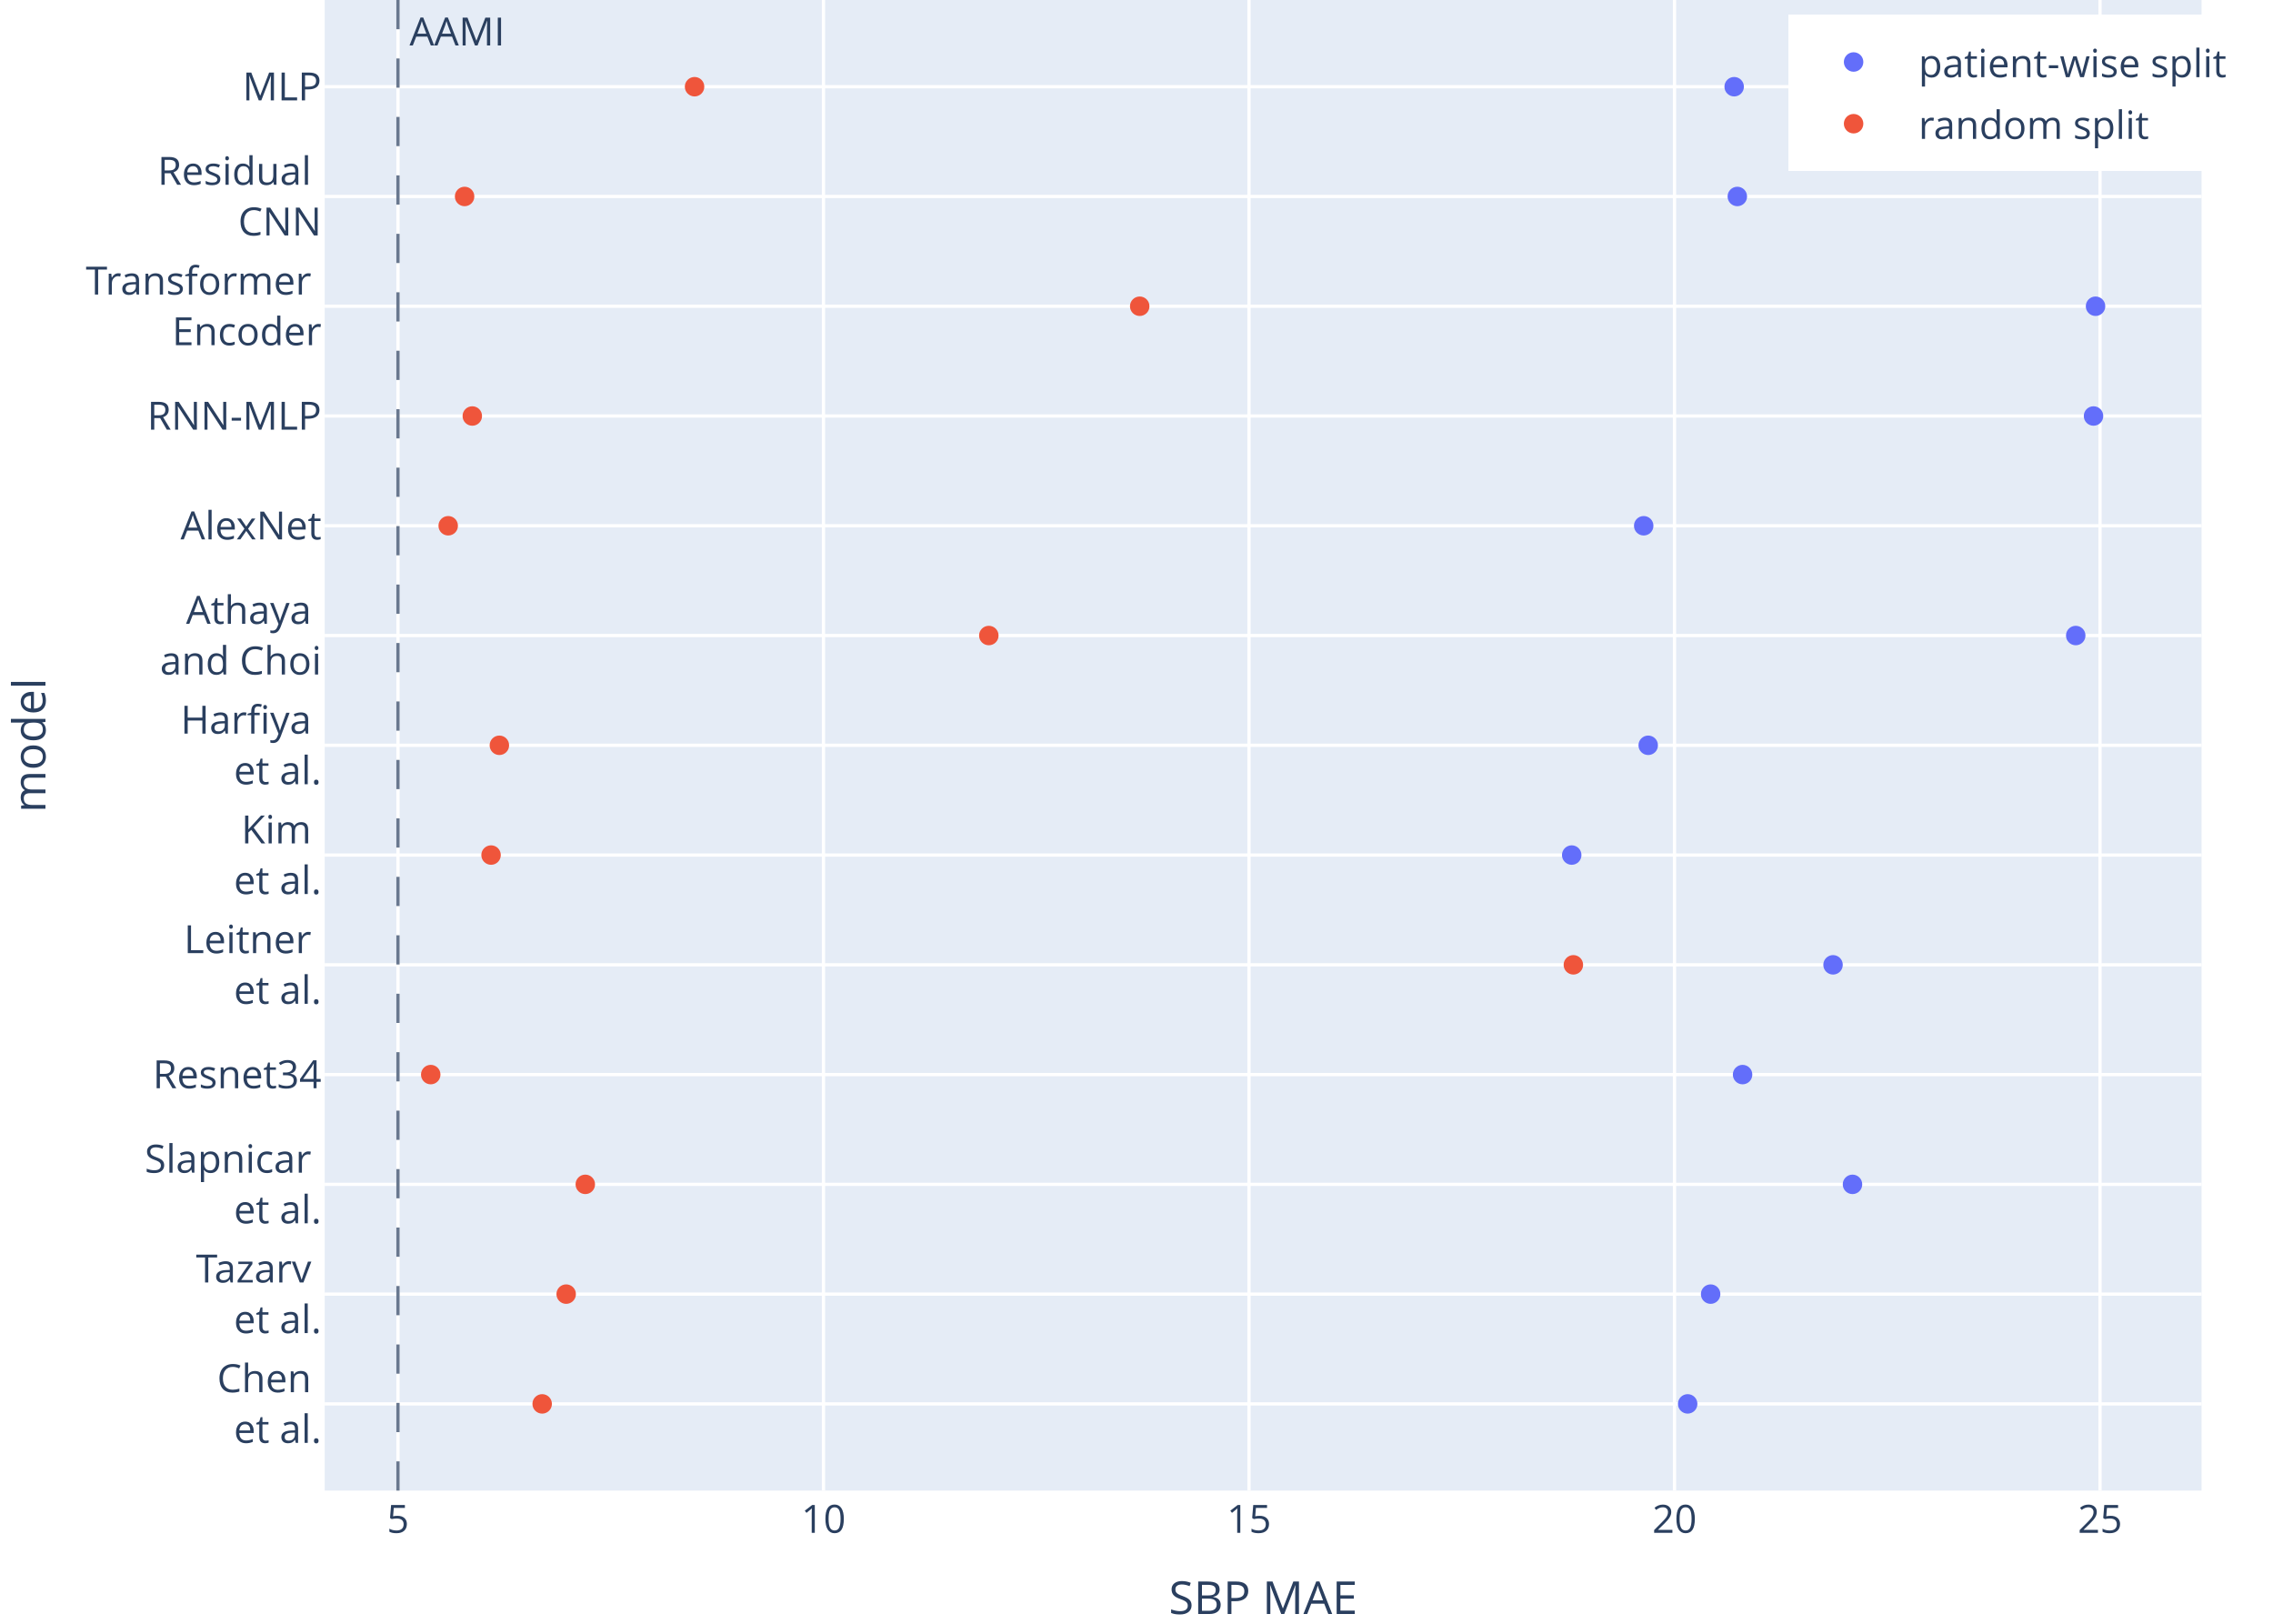
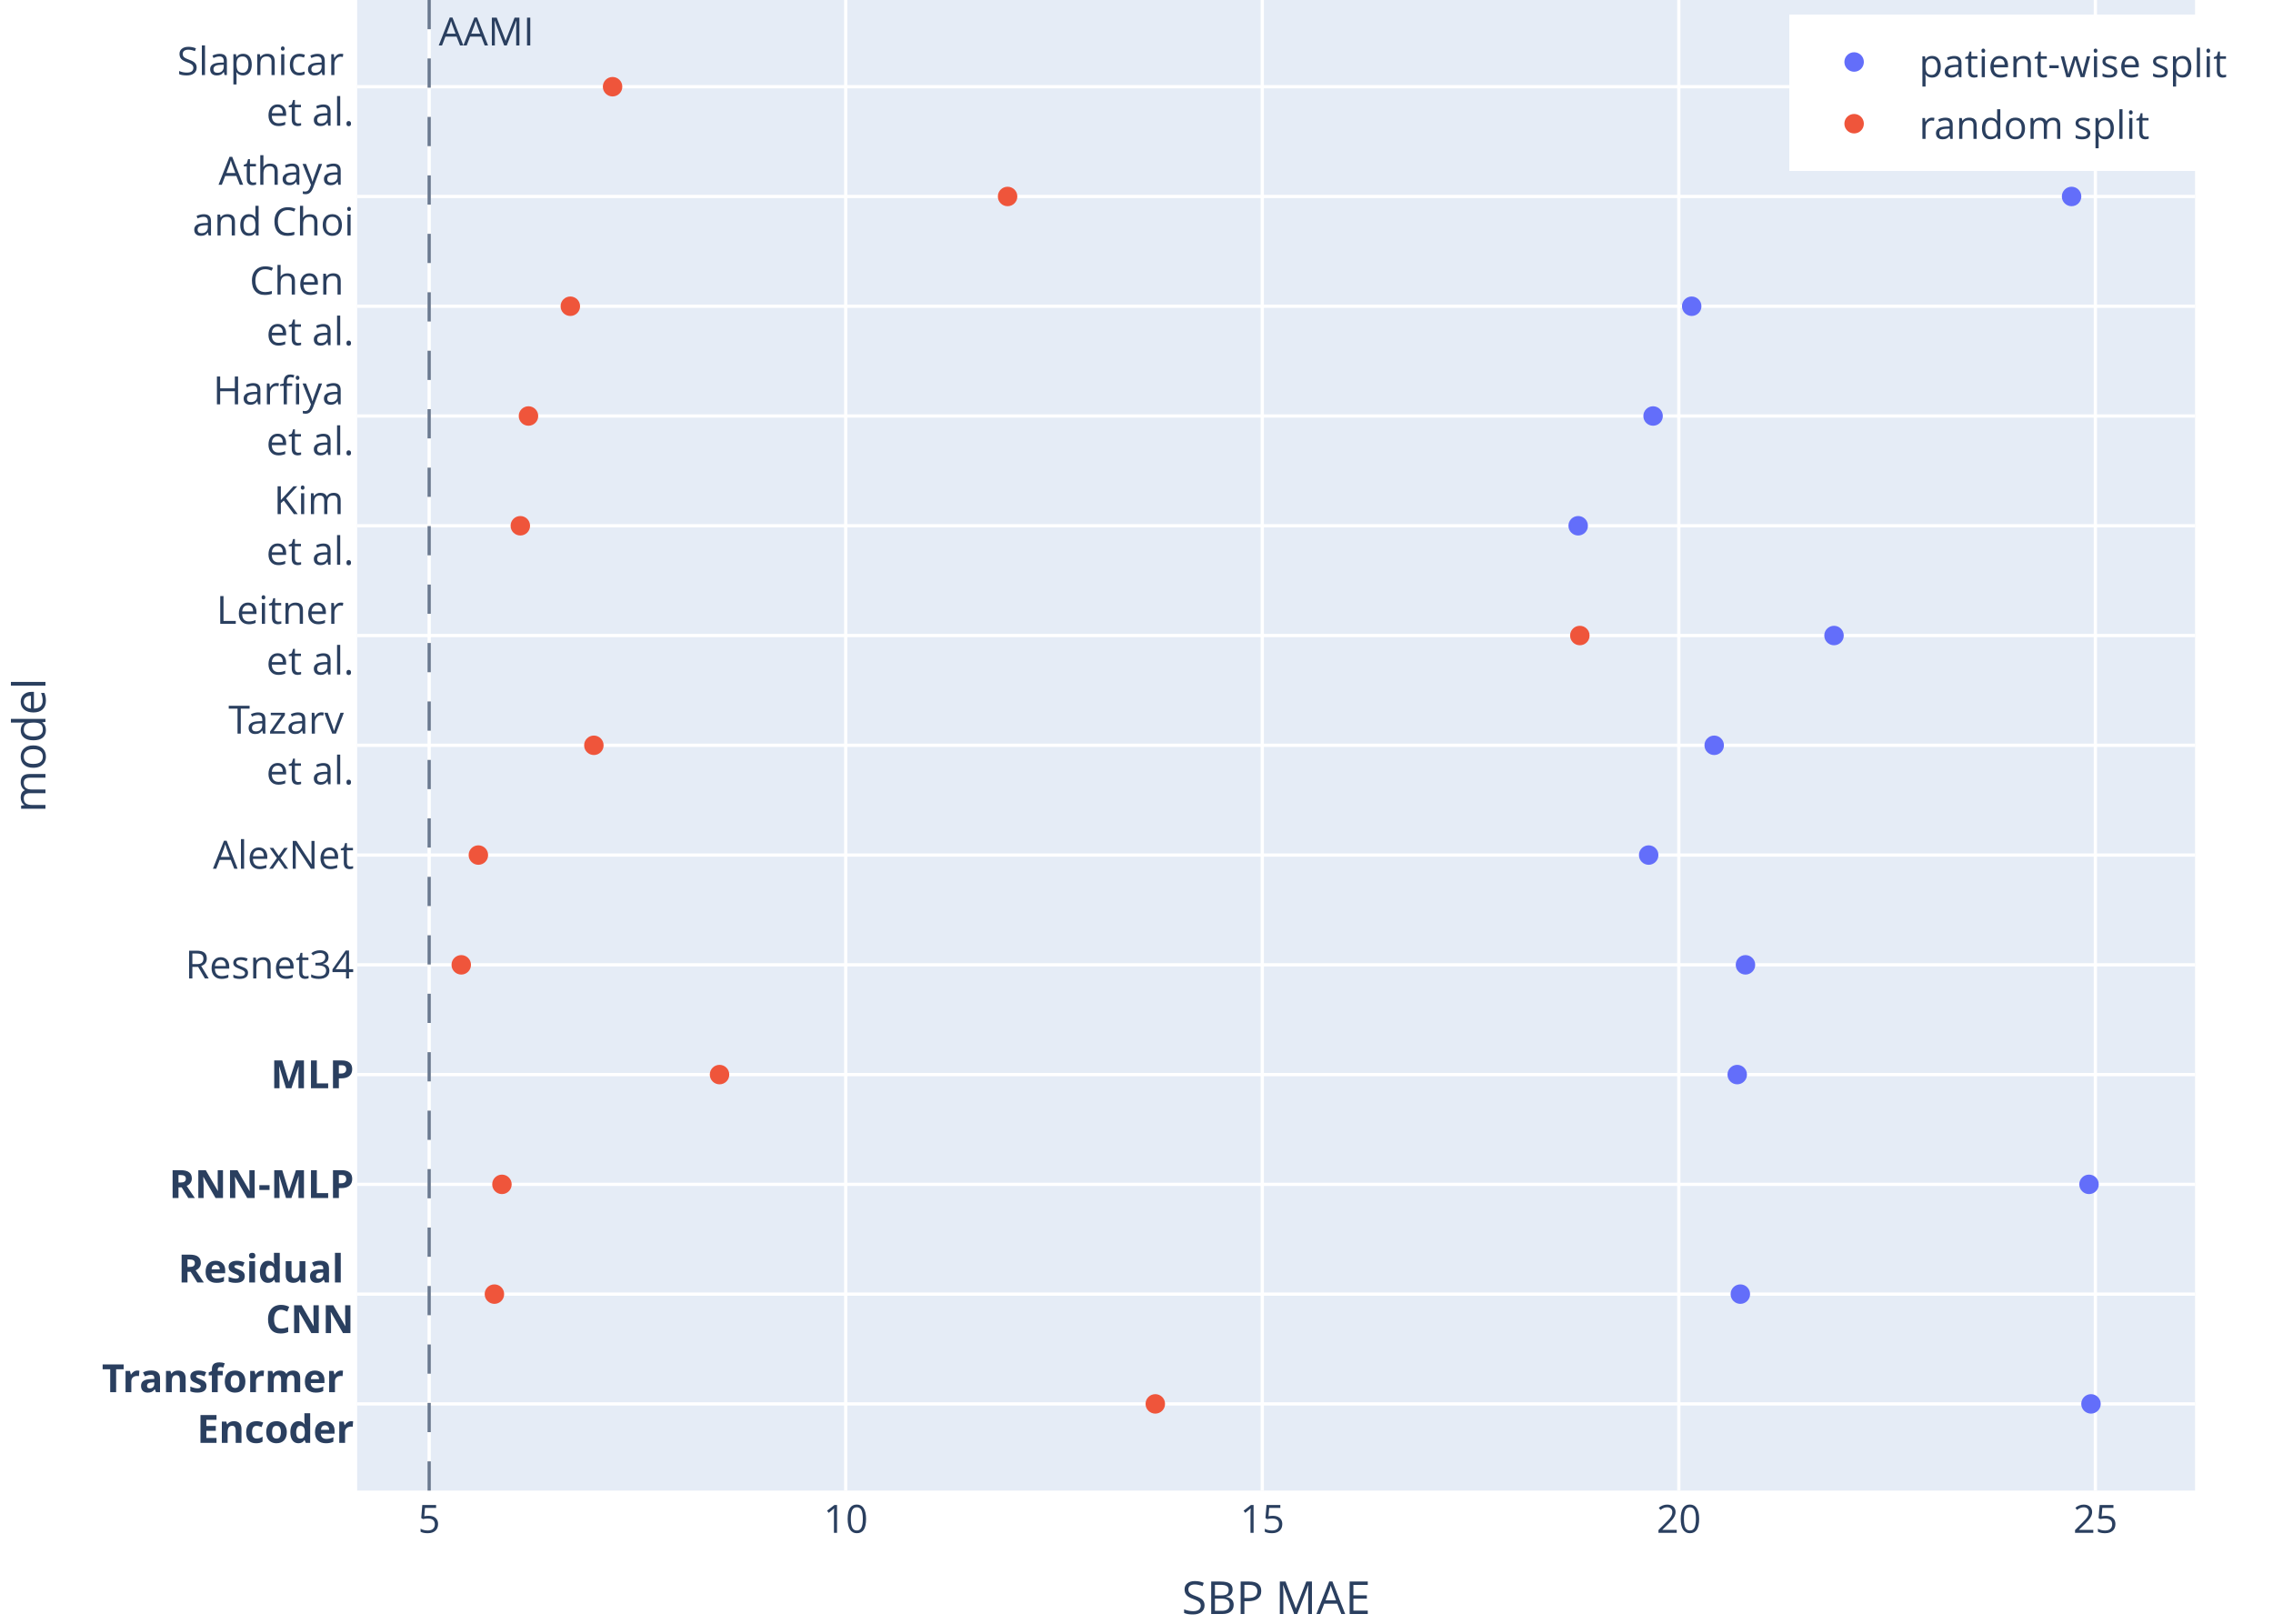
<svg xmlns="http://www.w3.org/2000/svg" class="main-svg" width="700" height="500" style="" viewBox="0 0 700 500">
  <rect x="0" y="0" width="700" height="500" style="fill: rgb(255, 255, 255); fill-opacity: 1;" />
-   <defs id="defs-f6ab8f">
+   <defs id="defs-e36218">
    <g class="clips">
-       <clipPath id="clipf6ab8fxyplot" class="plotclip">
-         <rect width="578" height="459" />
-       </clipPath>
-       <clipPath class="axesclip" id="clipf6ab8fx">
-         <rect x="100" y="0" width="578" height="500" />
-       </clipPath>
-       <clipPath class="axesclip" id="clipf6ab8fy">
+       <clipPath id="clipe36218xyplot" class="plotclip">
+         <rect width="566" height="459" />
+       </clipPath>
+       <clipPath class="axesclip" id="clipe36218x">
+         <rect x="110" y="0" width="566" height="500" />
+       </clipPath>
+       <clipPath class="axesclip" id="clipe36218y">
        <rect x="0" y="0" width="700" height="459" />
      </clipPath>
-       <clipPath class="axesclip" id="clipf6ab8fxy">
-         <rect x="100" y="0" width="578" height="459" />
+       <clipPath class="axesclip" id="clipe36218xy">
+         <rect x="110" y="0" width="566" height="459" />
      </clipPath>
    </g>
    <g class="gradients" />
    <g class="patterns" />
  </defs>
  <g class="bglayer">
-     <rect class="bg" x="100" y="0" width="578" height="459" style="fill: rgb(229, 236, 246); fill-opacity: 1; stroke-width: 0;" />
+     <rect class="bg" x="110" y="0" width="566" height="459" style="fill: rgb(229, 236, 246); fill-opacity: 1; stroke-width: 0;" />
  </g>
  <g class="layer-below">
    <g class="imagelayer" />
    <g class="shapelayer" />
  </g>
  <g class="cartesianlayer">
    <g class="subplot xy">
      <g class="layer-subplot">
        <g class="shapelayer" />
        <g class="imagelayer" />
      </g>
      <g class="minor-gridlayer">
        <g class="x" />
        <g class="y" />
      </g>
      <g class="gridlayer">
        <g class="x">
-           <path class="xgrid crisp" transform="translate(122.56,0)" d="M0,0v459" style="stroke: rgb(255, 255, 255); stroke-opacity: 1; stroke-width: 1px;" />
-           <path class="xgrid crisp" transform="translate(253.6,0)" d="M0,0v459" style="stroke: rgb(255, 255, 255); stroke-opacity: 1; stroke-width: 1px;" />
-           <path class="xgrid crisp" transform="translate(384.64,0)" d="M0,0v459" style="stroke: rgb(255, 255, 255); stroke-opacity: 1; stroke-width: 1px;" />
-           <path class="xgrid crisp" transform="translate(515.68,0)" d="M0,0v459" style="stroke: rgb(255, 255, 255); stroke-opacity: 1; stroke-width: 1px;" />
-           <path class="xgrid crisp" transform="translate(646.73,0)" d="M0,0v459" style="stroke: rgb(255, 255, 255); stroke-opacity: 1; stroke-width: 1px;" />
+           <path class="xgrid crisp" transform="translate(132.17,0)" d="M0,0v459" style="stroke: rgb(255, 255, 255); stroke-opacity: 1; stroke-width: 1px;" />
+           <path class="xgrid crisp" transform="translate(260.45,0)" d="M0,0v459" style="stroke: rgb(255, 255, 255); stroke-opacity: 1; stroke-width: 1px;" />
+           <path class="xgrid crisp" transform="translate(388.73,0)" d="M0,0v459" style="stroke: rgb(255, 255, 255); stroke-opacity: 1; stroke-width: 1px;" />
+           <path class="xgrid crisp" transform="translate(517.01,0)" d="M0,0v459" style="stroke: rgb(255, 255, 255); stroke-opacity: 1; stroke-width: 1px;" />
+           <path class="xgrid crisp" transform="translate(645.3,0)" d="M0,0v459" style="stroke: rgb(255, 255, 255); stroke-opacity: 1; stroke-width: 1px;" />
        </g>
        <g class="y">
-           <path class="ygrid crisp" transform="translate(0,432.3)" d="M100,0h578" style="stroke: rgb(255, 255, 255); stroke-opacity: 1; stroke-width: 1px;" />
-           <path class="ygrid crisp" transform="translate(0,398.5)" d="M100,0h578" style="stroke: rgb(255, 255, 255); stroke-opacity: 1; stroke-width: 1px;" />
-           <path class="ygrid crisp" transform="translate(0,364.7)" d="M100,0h578" style="stroke: rgb(255, 255, 255); stroke-opacity: 1; stroke-width: 1px;" />
-           <path class="ygrid crisp" transform="translate(0,330.9)" d="M100,0h578" style="stroke: rgb(255, 255, 255); stroke-opacity: 1; stroke-width: 1px;" />
-           <path class="ygrid crisp" transform="translate(0,297.1)" d="M100,0h578" style="stroke: rgb(255, 255, 255); stroke-opacity: 1; stroke-width: 1px;" />
-           <path class="ygrid crisp" transform="translate(0,263.3)" d="M100,0h578" style="stroke: rgb(255, 255, 255); stroke-opacity: 1; stroke-width: 1px;" />
-           <path class="ygrid crisp" transform="translate(0,229.5)" d="M100,0h578" style="stroke: rgb(255, 255, 255); stroke-opacity: 1; stroke-width: 1px;" />
-           <path class="ygrid crisp" transform="translate(0,195.7)" d="M100,0h578" style="stroke: rgb(255, 255, 255); stroke-opacity: 1; stroke-width: 1px;" />
-           <path class="ygrid crisp" transform="translate(0,161.9)" d="M100,0h578" style="stroke: rgb(255, 255, 255); stroke-opacity: 1; stroke-width: 1px;" />
-           <path class="ygrid crisp" transform="translate(0,128.1)" d="M100,0h578" style="stroke: rgb(255, 255, 255); stroke-opacity: 1; stroke-width: 1px;" />
-           <path class="ygrid crisp" transform="translate(0,94.3)" d="M100,0h578" style="stroke: rgb(255, 255, 255); stroke-opacity: 1; stroke-width: 1px;" />
-           <path class="ygrid crisp" transform="translate(0,60.5)" d="M100,0h578" style="stroke: rgb(255, 255, 255); stroke-opacity: 1; stroke-width: 1px;" />
-           <path class="ygrid crisp" transform="translate(0,26.7)" d="M100,0h578" style="stroke: rgb(255, 255, 255); stroke-opacity: 1; stroke-width: 1px;" />
+           <path class="ygrid crisp" transform="translate(0,432.3)" d="M110,0h566" style="stroke: rgb(255, 255, 255); stroke-opacity: 1; stroke-width: 1px;" />
+           <path class="ygrid crisp" transform="translate(0,398.5)" d="M110,0h566" style="stroke: rgb(255, 255, 255); stroke-opacity: 1; stroke-width: 1px;" />
+           <path class="ygrid crisp" transform="translate(0,364.7)" d="M110,0h566" style="stroke: rgb(255, 255, 255); stroke-opacity: 1; stroke-width: 1px;" />
+           <path class="ygrid crisp" transform="translate(0,330.9)" d="M110,0h566" style="stroke: rgb(255, 255, 255); stroke-opacity: 1; stroke-width: 1px;" />
+           <path class="ygrid crisp" transform="translate(0,297.1)" d="M110,0h566" style="stroke: rgb(255, 255, 255); stroke-opacity: 1; stroke-width: 1px;" />
+           <path class="ygrid crisp" transform="translate(0,263.3)" d="M110,0h566" style="stroke: rgb(255, 255, 255); stroke-opacity: 1; stroke-width: 1px;" />
+           <path class="ygrid crisp" transform="translate(0,229.5)" d="M110,0h566" style="stroke: rgb(255, 255, 255); stroke-opacity: 1; stroke-width: 1px;" />
+           <path class="ygrid crisp" transform="translate(0,195.7)" d="M110,0h566" style="stroke: rgb(255, 255, 255); stroke-opacity: 1; stroke-width: 1px;" />
+           <path class="ygrid crisp" transform="translate(0,161.9)" d="M110,0h566" style="stroke: rgb(255, 255, 255); stroke-opacity: 1; stroke-width: 1px;" />
+           <path class="ygrid crisp" transform="translate(0,128.1)" d="M110,0h566" style="stroke: rgb(255, 255, 255); stroke-opacity: 1; stroke-width: 1px;" />
+           <path class="ygrid crisp" transform="translate(0,94.3)" d="M110,0h566" style="stroke: rgb(255, 255, 255); stroke-opacity: 1; stroke-width: 1px;" />
+           <path class="ygrid crisp" transform="translate(0,60.5)" d="M110,0h566" style="stroke: rgb(255, 255, 255); stroke-opacity: 1; stroke-width: 1px;" />
+           <path class="ygrid crisp" transform="translate(0,26.7)" d="M110,0h566" style="stroke: rgb(255, 255, 255); stroke-opacity: 1; stroke-width: 1px;" />
        </g>
      </g>
      <g class="zerolinelayer" />
      <path class="xlines-below" />
      <path class="ylines-below" />
      <g class="overlines-below" />
      <g class="xaxislayer-below" />
      <g class="yaxislayer-below" />
      <g class="overaxes-below" />
-       <g class="plot" transform="translate(100,0)" clip-path="url(#clipf6ab8fxyplot)">
+       <g class="plot" transform="translate(110,0)" clip-path="url(#clipe36218xyplot)">
        <g class="scatterlayer mlayer">
-           <g class="trace scatter tracef6b61d" style="stroke-miterlimit: 2; opacity: 1;">
+           <g class="trace scatter trace18ffc8" style="stroke-miterlimit: 2; opacity: 1;">
            <g class="fills" />
            <g class="errorbars" />
            <g class="lines" />
            <g class="points">
-               <path class="point" transform="translate(419.74,432.3)" d="M3,0A3,3 0 1,1 0,-3A3,3 0 0,1 3,0Z" style="opacity: 1; stroke-width: 0px; fill: rgb(99, 110, 250); fill-opacity: 1;" />
-               <path class="point" transform="translate(426.81,398.5)" d="M3,0A3,3 0 1,1 0,-3A3,3 0 0,1 3,0Z" style="opacity: 1; stroke-width: 0px; fill: rgb(99, 110, 250); fill-opacity: 1;" />
-               <path class="point" transform="translate(470.5,364.7)" d="M3,0A3,3 0 1,1 0,-3A3,3 0 0,1 3,0Z" style="opacity: 1; stroke-width: 0px; fill: rgb(99, 110, 250); fill-opacity: 1;" />
-               <path class="point" transform="translate(436.65,330.9)" d="M3,0A3,3 0 1,1 0,-3A3,3 0 0,1 3,0Z" style="opacity: 1; stroke-width: 0px; fill: rgb(99, 110, 250); fill-opacity: 1;" />
-               <path class="point" transform="translate(464.51,297.1)" d="M3,0A3,3 0 1,1 0,-3A3,3 0 0,1 3,0Z" style="opacity: 1; stroke-width: 0px; fill: rgb(99, 110, 250); fill-opacity: 1;" />
-               <path class="point" transform="translate(384.03,263.3)" d="M3,0A3,3 0 1,1 0,-3A3,3 0 0,1 3,0Z" style="opacity: 1; stroke-width: 0px; fill: rgb(99, 110, 250); fill-opacity: 1;" />
-               <path class="point" transform="translate(407.59,229.5)" d="M3,0A3,3 0 1,1 0,-3A3,3 0 0,1 3,0Z" style="opacity: 1; stroke-width: 0px; fill: rgb(99, 110, 250); fill-opacity: 1;" />
-               <path class="point" transform="translate(539.25,195.7)" d="M3,0A3,3 0 1,1 0,-3A3,3 0 0,1 3,0Z" style="opacity: 1; stroke-width: 0px; fill: rgb(99, 110, 250); fill-opacity: 1;" />
-               <path class="point" transform="translate(406.2,161.9)" d="M3,0A3,3 0 1,1 0,-3A3,3 0 0,1 3,0Z" style="opacity: 1; stroke-width: 0px; fill: rgb(99, 110, 250); fill-opacity: 1;" />
-               <path class="point" transform="translate(544.73,128.1)" d="M3,0A3,3 0 1,1 0,-3A3,3 0 0,1 3,0Z" style="opacity: 1; stroke-width: 0px; fill: rgb(99, 110, 250); fill-opacity: 1;" />
-               <path class="point" transform="translate(545.35,94.3)" d="M3,0A3,3 0 1,1 0,-3A3,3 0 0,1 3,0Z" style="opacity: 1; stroke-width: 0px; fill: rgb(99, 110, 250); fill-opacity: 1;" />
-               <path class="point" transform="translate(435.03,60.5)" d="M3,0A3,3 0 1,1 0,-3A3,3 0 0,1 3,0Z" style="opacity: 1; stroke-width: 0px; fill: rgb(99, 110, 250); fill-opacity: 1;" />
-               <path class="point" transform="translate(434.06,26.7)" d="M3,0A3,3 0 1,1 0,-3A3,3 0 0,1 3,0Z" style="opacity: 1; stroke-width: 0px; fill: rgb(99, 110, 250); fill-opacity: 1;" />
+               <path class="point" transform="translate(410.98,94.3)" d="M3,0A3,3 0 1,1 0,-3A3,3 0 0,1 3,0Z" style="opacity: 1; stroke-width: 0px; fill: rgb(99, 110, 250); fill-opacity: 1;" />
+               <path class="point" transform="translate(417.91,229.5)" d="M3,0A3,3 0 1,1 0,-3A3,3 0 0,1 3,0Z" style="opacity: 1; stroke-width: 0px; fill: rgb(99, 110, 250); fill-opacity: 1;" />
+               <path class="point" transform="translate(460.68,26.7)" d="M3,0A3,3 0 1,1 0,-3A3,3 0 0,1 3,0Z" style="opacity: 1; stroke-width: 0px; fill: rgb(99, 110, 250); fill-opacity: 1;" />
+               <path class="point" transform="translate(427.54,297.1)" d="M3,0A3,3 0 1,1 0,-3A3,3 0 0,1 3,0Z" style="opacity: 1; stroke-width: 0px; fill: rgb(99, 110, 250); fill-opacity: 1;" />
+               <path class="point" transform="translate(454.81,195.7)" d="M3,0A3,3 0 1,1 0,-3A3,3 0 0,1 3,0Z" style="opacity: 1; stroke-width: 0px; fill: rgb(99, 110, 250); fill-opacity: 1;" />
+               <path class="point" transform="translate(376.02,161.9)" d="M3,0A3,3 0 1,1 0,-3A3,3 0 0,1 3,0Z" style="opacity: 1; stroke-width: 0px; fill: rgb(99, 110, 250); fill-opacity: 1;" />
+               <path class="point" transform="translate(399.09,128.1)" d="M3,0A3,3 0 1,1 0,-3A3,3 0 0,1 3,0Z" style="opacity: 1; stroke-width: 0px; fill: rgb(99, 110, 250); fill-opacity: 1;" />
+               <path class="point" transform="translate(527.97,60.5)" d="M3,0A3,3 0 1,1 0,-3A3,3 0 0,1 3,0Z" style="opacity: 1; stroke-width: 0px; fill: rgb(99, 110, 250); fill-opacity: 1;" />
+               <path class="point" transform="translate(397.73,263.3)" d="M3,0A3,3 0 1,1 0,-3A3,3 0 0,1 3,0Z" style="opacity: 1; stroke-width: 0px; fill: rgb(99, 110, 250); fill-opacity: 1;" />
+               <path class="point" transform="translate(533.34,364.7)" d="M3,0A3,3 0 1,1 0,-3A3,3 0 0,1 3,0Z" style="opacity: 1; stroke-width: 0px; fill: rgb(99, 110, 250); fill-opacity: 1;" />
+               <path class="point" transform="translate(533.95,432.3)" d="M3,0A3,3 0 1,1 0,-3A3,3 0 0,1 3,0Z" style="opacity: 1; stroke-width: 0px; fill: rgb(99, 110, 250); fill-opacity: 1;" />
+               <path class="point" transform="translate(425.96,398.5)" d="M3,0A3,3 0 1,1 0,-3A3,3 0 0,1 3,0Z" style="opacity: 1; stroke-width: 0px; fill: rgb(99, 110, 250); fill-opacity: 1;" />
+               <path class="point" transform="translate(425,330.9)" d="M3,0A3,3 0 1,1 0,-3A3,3 0 0,1 3,0Z" style="opacity: 1; stroke-width: 0px; fill: rgb(99, 110, 250); fill-opacity: 1;" />
            </g>
            <g class="text" />
          </g>
-           <g class="trace scatter trace5a458f" style="stroke-miterlimit: 2; opacity: 1;">
+           <g class="trace scatter trace96cb2d" style="stroke-miterlimit: 2; opacity: 1;">
            <g class="fills" />
            <g class="errorbars" />
            <g class="lines" />
            <g class="points">
-               <path class="point" transform="translate(66.97,432.3)" d="M3,0A3,3 0 1,1 0,-3A3,3 0 0,1 3,0Z" style="opacity: 1; stroke-width: 0px; fill: rgb(239, 85, 59); fill-opacity: 1;" />
-               <path class="point" transform="translate(51.23,263.3)" d="M3,0A3,3 0 1,1 0,-3A3,3 0 0,1 3,0Z" style="opacity: 1; stroke-width: 0px; fill: rgb(239, 85, 59); fill-opacity: 1;" />
-               <path class="point" transform="translate(74.36,398.5)" d="M3,0A3,3 0 1,1 0,-3A3,3 0 0,1 3,0Z" style="opacity: 1; stroke-width: 0px; fill: rgb(239, 85, 59); fill-opacity: 1;" />
-               <path class="point" transform="translate(80.25,364.7)" d="M3,0A3,3 0 1,1 0,-3A3,3 0 0,1 3,0Z" style="opacity: 1; stroke-width: 0px; fill: rgb(239, 85, 59); fill-opacity: 1;" />
-               <path class="point" transform="translate(32.65,330.9)" d="M3,0A3,3 0 1,1 0,-3A3,3 0 0,1 3,0Z" style="opacity: 1; stroke-width: 0px; fill: rgb(239, 85, 59); fill-opacity: 1;" />
-               <path class="point" transform="translate(384.54,297.1)" d="M3,0A3,3 0 1,1 0,-3A3,3 0 0,1 3,0Z" style="opacity: 1; stroke-width: 0px; fill: rgb(239, 85, 59); fill-opacity: 1;" />
-               <path class="point" transform="translate(53.79,229.5)" d="M3,0A3,3 0 1,1 0,-3A3,3 0 0,1 3,0Z" style="opacity: 1; stroke-width: 0px; fill: rgb(239, 85, 59); fill-opacity: 1;" />
-               <path class="point" transform="translate(204.52,195.7)" d="M3,0A3,3 0 1,1 0,-3A3,3 0 0,1 3,0Z" style="opacity: 1; stroke-width: 0px; fill: rgb(239, 85, 59); fill-opacity: 1;" />
-               <path class="point" transform="translate(38.03,161.9)" d="M3,0A3,3 0 1,1 0,-3A3,3 0 0,1 3,0Z" style="opacity: 1; stroke-width: 0px; fill: rgb(239, 85, 59); fill-opacity: 1;" />
-               <path class="point" transform="translate(45.45,128.1)" d="M3,0A3,3 0 1,1 0,-3A3,3 0 0,1 3,0Z" style="opacity: 1; stroke-width: 0px; fill: rgb(239, 85, 59); fill-opacity: 1;" />
-               <path class="point" transform="translate(250.99,94.3)" d="M3,0A3,3 0 1,1 0,-3A3,3 0 0,1 3,0Z" style="opacity: 1; stroke-width: 0px; fill: rgb(239, 85, 59); fill-opacity: 1;" />
-               <path class="point" transform="translate(43.08,60.5)" d="M3,0A3,3 0 1,1 0,-3A3,3 0 0,1 3,0Z" style="opacity: 1; stroke-width: 0px; fill: rgb(239, 85, 59); fill-opacity: 1;" />
-               <path class="point" transform="translate(113.9,26.7)" d="M3,0A3,3 0 1,1 0,-3A3,3 0 0,1 3,0Z" style="opacity: 1; stroke-width: 0px; fill: rgb(239, 85, 59); fill-opacity: 1;" />
+               <path class="point" transform="translate(65.64,94.3)" d="M3,0A3,3 0 1,1 0,-3A3,3 0 0,1 3,0Z" style="opacity: 1; stroke-width: 0px; fill: rgb(239, 85, 59); fill-opacity: 1;" />
+               <path class="point" transform="translate(50.24,161.9)" d="M3,0A3,3 0 1,1 0,-3A3,3 0 0,1 3,0Z" style="opacity: 1; stroke-width: 0px; fill: rgb(239, 85, 59); fill-opacity: 1;" />
+               <path class="point" transform="translate(72.89,229.5)" d="M3,0A3,3 0 1,1 0,-3A3,3 0 0,1 3,0Z" style="opacity: 1; stroke-width: 0px; fill: rgb(239, 85, 59); fill-opacity: 1;" />
+               <path class="point" transform="translate(78.65,26.7)" d="M3,0A3,3 0 1,1 0,-3A3,3 0 0,1 3,0Z" style="opacity: 1; stroke-width: 0px; fill: rgb(239, 85, 59); fill-opacity: 1;" />
+               <path class="point" transform="translate(32.05,297.1)" d="M3,0A3,3 0 1,1 0,-3A3,3 0 0,1 3,0Z" style="opacity: 1; stroke-width: 0px; fill: rgb(239, 85, 59); fill-opacity: 1;" />
+               <path class="point" transform="translate(376.53,195.7)" d="M3,0A3,3 0 1,1 0,-3A3,3 0 0,1 3,0Z" style="opacity: 1; stroke-width: 0px; fill: rgb(239, 85, 59); fill-opacity: 1;" />
+               <path class="point" transform="translate(52.75,128.1)" d="M3,0A3,3 0 1,1 0,-3A3,3 0 0,1 3,0Z" style="opacity: 1; stroke-width: 0px; fill: rgb(239, 85, 59); fill-opacity: 1;" />
+               <path class="point" transform="translate(200.3,60.5)" d="M3,0A3,3 0 1,1 0,-3A3,3 0 0,1 3,0Z" style="opacity: 1; stroke-width: 0px; fill: rgb(239, 85, 59); fill-opacity: 1;" />
+               <path class="point" transform="translate(37.32,263.3)" d="M3,0A3,3 0 1,1 0,-3A3,3 0 0,1 3,0Z" style="opacity: 1; stroke-width: 0px; fill: rgb(239, 85, 59); fill-opacity: 1;" />
+               <path class="point" transform="translate(44.58,364.7)" d="M3,0A3,3 0 1,1 0,-3A3,3 0 0,1 3,0Z" style="opacity: 1; stroke-width: 0px; fill: rgb(239, 85, 59); fill-opacity: 1;" />
+               <path class="point" transform="translate(245.79,432.3)" d="M3,0A3,3 0 1,1 0,-3A3,3 0 0,1 3,0Z" style="opacity: 1; stroke-width: 0px; fill: rgb(239, 85, 59); fill-opacity: 1;" />
+               <path class="point" transform="translate(42.26,398.5)" d="M3,0A3,3 0 1,1 0,-3A3,3 0 0,1 3,0Z" style="opacity: 1; stroke-width: 0px; fill: rgb(239, 85, 59); fill-opacity: 1;" />
+               <path class="point" transform="translate(111.59,330.9)" d="M3,0A3,3 0 1,1 0,-3A3,3 0 0,1 3,0Z" style="opacity: 1; stroke-width: 0px; fill: rgb(239, 85, 59); fill-opacity: 1;" />
            </g>
            <g class="text" />
          </g>
        </g>
      </g>
      <g class="overplot" />
      <path class="xlines-above crisp" d="M0,0" style="fill: none;" />
      <path class="ylines-above crisp" d="M0,0" style="fill: none;" />
      <g class="overlines-above" />
      <g class="xaxislayer-above">
        <g class="xtick">
-           <text text-anchor="middle" x="0" y="472" transform="translate(122.56,0)" style="font-family: 'Open Sans', verdana, arial, sans-serif; font-size: 12px; fill: rgb(42, 63, 95); fill-opacity: 1; white-space: pre; opacity: 1;">5</text>
-         </g>
-         <g class="xtick">
-           <text text-anchor="middle" x="0" y="472" style="font-family: 'Open Sans', verdana, arial, sans-serif; font-size: 12px; fill: rgb(42, 63, 95); fill-opacity: 1; white-space: pre; opacity: 1;" transform="translate(253.6,0)">10</text>
-         </g>
-         <g class="xtick">
-           <text text-anchor="middle" x="0" y="472" style="font-family: 'Open Sans', verdana, arial, sans-serif; font-size: 12px; fill: rgb(42, 63, 95); fill-opacity: 1; white-space: pre; opacity: 1;" transform="translate(384.64,0)">15</text>
-         </g>
-         <g class="xtick">
-           <text text-anchor="middle" x="0" y="472" style="font-family: 'Open Sans', verdana, arial, sans-serif; font-size: 12px; fill: rgb(42, 63, 95); fill-opacity: 1; white-space: pre; opacity: 1;" transform="translate(515.68,0)">20</text>
-         </g>
-         <g class="xtick">
-           <text text-anchor="middle" x="0" y="472" style="font-family: 'Open Sans', verdana, arial, sans-serif; font-size: 12px; fill: rgb(42, 63, 95); fill-opacity: 1; white-space: pre; opacity: 1;" transform="translate(646.73,0)">25</text>
+           <text text-anchor="middle" x="0" y="472" transform="translate(132.17,0)" style="font-family: 'Open Sans', verdana, arial, sans-serif; font-size: 12px; fill: rgb(42, 63, 95); fill-opacity: 1; white-space: pre; opacity: 1;">5</text>
+         </g>
+         <g class="xtick">
+           <text text-anchor="middle" x="0" y="472" style="font-family: 'Open Sans', verdana, arial, sans-serif; font-size: 12px; fill: rgb(42, 63, 95); fill-opacity: 1; white-space: pre; opacity: 1;" transform="translate(260.45,0)">10</text>
+         </g>
+         <g class="xtick">
+           <text text-anchor="middle" x="0" y="472" style="font-family: 'Open Sans', verdana, arial, sans-serif; font-size: 12px; fill: rgb(42, 63, 95); fill-opacity: 1; white-space: pre; opacity: 1;" transform="translate(388.73,0)">15</text>
+         </g>
+         <g class="xtick">
+           <text text-anchor="middle" x="0" y="472" style="font-family: 'Open Sans', verdana, arial, sans-serif; font-size: 12px; fill: rgb(42, 63, 95); fill-opacity: 1; white-space: pre; opacity: 1;" transform="translate(517.01,0)">20</text>
+         </g>
+         <g class="xtick">
+           <text text-anchor="middle" x="0" y="472" style="font-family: 'Open Sans', verdana, arial, sans-serif; font-size: 12px; fill: rgb(42, 63, 95); fill-opacity: 1; white-space: pre; opacity: 1;" transform="translate(645.3,0)">25</text>
        </g>
      </g>
      <g class="yaxislayer-above">
        <g class="ytick">
-           <text text-anchor="end" x="99" y="4.2" transform="translate(0,432.3)translate(0,-7.8)" style="font-family: 'Open Sans', verdana, arial, sans-serif; font-size: 12px; fill: rgb(42, 63, 95); fill-opacity: 1; white-space: pre; opacity: 1;">
-             <tspan class="line" dy="0em" x="99" y="4.2">Chen</tspan>
-             <tspan class="line" dy="1.3em" x="99" y="4.2">et al.</tspan>
-           </text>
-         </g>
-         <g class="ytick">
-           <text text-anchor="end" x="99" y="4.2" transform="translate(0,398.5)translate(0,-7.8)" style="font-family: 'Open Sans', verdana, arial, sans-serif; font-size: 12px; fill: rgb(42, 63, 95); fill-opacity: 1; white-space: pre; opacity: 1;">
-             <tspan class="line" dy="0em" x="99" y="4.2">Tazarv</tspan>
-             <tspan class="line" dy="1.3em" x="99" y="4.2">et al.</tspan>
-           </text>
-         </g>
-         <g class="ytick">
-           <text text-anchor="end" x="99" y="4.2" transform="translate(0,364.7)translate(0,-7.8)" style="font-family: 'Open Sans', verdana, arial, sans-serif; font-size: 12px; fill: rgb(42, 63, 95); fill-opacity: 1; white-space: pre; opacity: 1;">
-             <tspan class="line" dy="0em" x="99" y="4.2">Slapnicar</tspan>
-             <tspan class="line" dy="1.3em" x="99" y="4.2">et al.</tspan>
-           </text>
-         </g>
-         <g class="ytick">
-           <text text-anchor="end" x="99" y="4.2" transform="translate(0,330.9)" style="font-family: 'Open Sans', verdana, arial, sans-serif; font-size: 12px; fill: rgb(42, 63, 95); fill-opacity: 1; white-space: pre; opacity: 1;">Resnet34</text>
-         </g>
-         <g class="ytick">
-           <text text-anchor="end" x="99" y="4.2" transform="translate(0,297.1)translate(0,-7.8)" style="font-family: 'Open Sans', verdana, arial, sans-serif; font-size: 12px; fill: rgb(42, 63, 95); fill-opacity: 1; white-space: pre; opacity: 1;">
-             <tspan class="line" dy="0em" x="99" y="4.2">Leitner</tspan>
-             <tspan class="line" dy="1.3em" x="99" y="4.2">et al.</tspan>
-           </text>
-         </g>
-         <g class="ytick">
-           <text text-anchor="end" x="99" y="4.2" transform="translate(0,263.3)translate(0,-7.8)" style="font-family: 'Open Sans', verdana, arial, sans-serif; font-size: 12px; fill: rgb(42, 63, 95); fill-opacity: 1; white-space: pre; opacity: 1;">
-             <tspan class="line" dy="0em" x="99" y="4.2">Kim</tspan>
-             <tspan class="line" dy="1.3em" x="99" y="4.2">et al.</tspan>
-           </text>
-         </g>
-         <g class="ytick">
-           <text text-anchor="end" x="99" y="4.2" transform="translate(0,229.5)translate(0,-7.8)" style="font-family: 'Open Sans', verdana, arial, sans-serif; font-size: 12px; fill: rgb(42, 63, 95); fill-opacity: 1; white-space: pre; opacity: 1;">
-             <tspan class="line" dy="0em" x="99" y="4.2">Harfiya</tspan>
-             <tspan class="line" dy="1.3em" x="99" y="4.2">et al.</tspan>
-           </text>
-         </g>
-         <g class="ytick">
-           <text text-anchor="end" x="99" y="4.2" transform="translate(0,195.7)translate(0,-7.8)" style="font-family: 'Open Sans', verdana, arial, sans-serif; font-size: 12px; fill: rgb(42, 63, 95); fill-opacity: 1; white-space: pre; opacity: 1;">
-             <tspan class="line" dy="0em" x="99" y="4.2">Athaya</tspan>
-             <tspan class="line" dy="1.3em" x="99" y="4.2">and Choi</tspan>
-           </text>
-         </g>
-         <g class="ytick">
-           <text text-anchor="end" x="99" y="4.2" transform="translate(0,161.9)" style="font-family: 'Open Sans', verdana, arial, sans-serif; font-size: 12px; fill: rgb(42, 63, 95); fill-opacity: 1; white-space: pre; opacity: 1;">AlexNet</text>
-         </g>
-         <g class="ytick">
-           <text text-anchor="end" x="99" y="4.2" transform="translate(0,128.1)" style="font-family: 'Open Sans', verdana, arial, sans-serif; font-size: 12px; fill: rgb(42, 63, 95); fill-opacity: 1; white-space: pre; opacity: 1;">RNN-MLP</text>
-         </g>
-         <g class="ytick">
-           <text text-anchor="end" x="99" y="4.2" transform="translate(0,94.3)translate(0,-7.8)" style="font-family: 'Open Sans', verdana, arial, sans-serif; font-size: 12px; fill: rgb(42, 63, 95); fill-opacity: 1; white-space: pre; opacity: 1;">
-             <tspan class="line" dy="0em" x="99" y="4.2">Transformer</tspan>
-             <tspan class="line" dy="1.3em" x="99" y="4.2">Encoder</tspan>
-           </text>
-         </g>
-         <g class="ytick">
-           <text text-anchor="end" x="99" y="4.2" transform="translate(0,60.5)translate(0,-7.8)" style="font-family: 'Open Sans', verdana, arial, sans-serif; font-size: 12px; fill: rgb(42, 63, 95); fill-opacity: 1; white-space: pre; opacity: 1;">
-             <tspan class="line" dy="0em" x="99" y="4.2">Residual</tspan>
-             <tspan class="line" dy="1.3em" x="99" y="4.2">CNN</tspan>
-           </text>
-         </g>
-         <g class="ytick">
-           <text text-anchor="end" x="99" y="4.2" transform="translate(0,26.7)" style="font-family: 'Open Sans', verdana, arial, sans-serif; font-size: 12px; fill: rgb(42, 63, 95); fill-opacity: 1; white-space: pre; opacity: 1;">MLP</text>
+           <text text-anchor="end" x="109" y="4.2" transform="translate(0,432.3)translate(0,-7.8)" style="font-family: 'Open Sans', verdana, arial, sans-serif; font-size: 12px; fill: rgb(42, 63, 95); fill-opacity: 1; white-space: pre; opacity: 1;">
+             <tspan class="line" dy="0em" x="109" y="4.2">
+               <tspan style="font-weight:bold">Transformer</tspan>
+             </tspan>
+             <tspan class="line" dy="1.3em" x="109" y="4.2">
+               <tspan style="font-weight:bold">Encoder</tspan>
+             </tspan>
+           </text>
+         </g>
+         <g class="ytick">
+           <text text-anchor="end" x="109" y="4.2" transform="translate(0,398.5)translate(0,-7.8)" style="font-family: 'Open Sans', verdana, arial, sans-serif; font-size: 12px; fill: rgb(42, 63, 95); fill-opacity: 1; white-space: pre; opacity: 1;">
+             <tspan class="line" dy="0em" x="109" y="4.2">
+               <tspan style="font-weight:bold">Residual</tspan>
+             </tspan>
+             <tspan class="line" dy="1.3em" x="109" y="4.2">
+               <tspan style="font-weight:bold">CNN</tspan>
+             </tspan>
+           </text>
+         </g>
+         <g class="ytick">
+           <text text-anchor="end" x="109" y="4.2" transform="translate(0,364.7)" style="font-family: 'Open Sans', verdana, arial, sans-serif; font-size: 12px; fill: rgb(42, 63, 95); fill-opacity: 1; white-space: pre; opacity: 1;">
+             <tspan style="font-weight:bold">RNN-MLP</tspan>
+           </text>
+         </g>
+         <g class="ytick">
+           <text text-anchor="end" x="109" y="4.2" transform="translate(0,330.9)" style="font-family: 'Open Sans', verdana, arial, sans-serif; font-size: 12px; fill: rgb(42, 63, 95); fill-opacity: 1; white-space: pre; opacity: 1;">
+             <tspan style="font-weight:bold">MLP</tspan>
+           </text>
+         </g>
+         <g class="ytick">
+           <text text-anchor="end" x="109" y="4.2" transform="translate(0,297.1)" style="font-family: 'Open Sans', verdana, arial, sans-serif; font-size: 12px; fill: rgb(42, 63, 95); fill-opacity: 1; white-space: pre; opacity: 1;">Resnet34</text>
+         </g>
+         <g class="ytick">
+           <text text-anchor="end" x="109" y="4.2" transform="translate(0,263.3)" style="font-family: 'Open Sans', verdana, arial, sans-serif; font-size: 12px; fill: rgb(42, 63, 95); fill-opacity: 1; white-space: pre; opacity: 1;">AlexNet</text>
+         </g>
+         <g class="ytick">
+           <text text-anchor="end" x="109" y="4.2" transform="translate(0,229.5)translate(0,-7.8)" style="font-family: 'Open Sans', verdana, arial, sans-serif; font-size: 12px; fill: rgb(42, 63, 95); fill-opacity: 1; white-space: pre; opacity: 1;">
+             <tspan class="line" dy="0em" x="109" y="4.2">Tazarv</tspan>
+             <tspan class="line" dy="1.3em" x="109" y="4.2">et al.</tspan>
+           </text>
+         </g>
+         <g class="ytick">
+           <text text-anchor="end" x="109" y="4.2" transform="translate(0,195.7)translate(0,-7.8)" style="font-family: 'Open Sans', verdana, arial, sans-serif; font-size: 12px; fill: rgb(42, 63, 95); fill-opacity: 1; white-space: pre; opacity: 1;">
+             <tspan class="line" dy="0em" x="109" y="4.2">Leitner</tspan>
+             <tspan class="line" dy="1.3em" x="109" y="4.2">et al.</tspan>
+           </text>
+         </g>
+         <g class="ytick">
+           <text text-anchor="end" x="109" y="4.2" transform="translate(0,161.9)translate(0,-7.8)" style="font-family: 'Open Sans', verdana, arial, sans-serif; font-size: 12px; fill: rgb(42, 63, 95); fill-opacity: 1; white-space: pre; opacity: 1;">
+             <tspan class="line" dy="0em" x="109" y="4.2">Kim</tspan>
+             <tspan class="line" dy="1.3em" x="109" y="4.2">et al.</tspan>
+           </text>
+         </g>
+         <g class="ytick">
+           <text text-anchor="end" x="109" y="4.2" transform="translate(0,128.1)translate(0,-7.8)" style="font-family: 'Open Sans', verdana, arial, sans-serif; font-size: 12px; fill: rgb(42, 63, 95); fill-opacity: 1; white-space: pre; opacity: 1;">
+             <tspan class="line" dy="0em" x="109" y="4.2">Harfiya</tspan>
+             <tspan class="line" dy="1.3em" x="109" y="4.2">et al.</tspan>
+           </text>
+         </g>
+         <g class="ytick">
+           <text text-anchor="end" x="109" y="4.2" transform="translate(0,94.3)translate(0,-7.8)" style="font-family: 'Open Sans', verdana, arial, sans-serif; font-size: 12px; fill: rgb(42, 63, 95); fill-opacity: 1; white-space: pre; opacity: 1;">
+             <tspan class="line" dy="0em" x="109" y="4.2">Chen</tspan>
+             <tspan class="line" dy="1.3em" x="109" y="4.2">et al.</tspan>
+           </text>
+         </g>
+         <g class="ytick">
+           <text text-anchor="end" x="109" y="4.2" transform="translate(0,60.5)translate(0,-7.8)" style="font-family: 'Open Sans', verdana, arial, sans-serif; font-size: 12px; fill: rgb(42, 63, 95); fill-opacity: 1; white-space: pre; opacity: 1;">
+             <tspan class="line" dy="0em" x="109" y="4.2">Athaya</tspan>
+             <tspan class="line" dy="1.3em" x="109" y="4.2">and Choi</tspan>
+           </text>
+         </g>
+         <g class="ytick">
+           <text text-anchor="end" x="109" y="4.2" transform="translate(0,26.7)translate(0,-7.8)" style="font-family: 'Open Sans', verdana, arial, sans-serif; font-size: 12px; fill: rgb(42, 63, 95); fill-opacity: 1; white-space: pre; opacity: 1;">
+             <tspan class="line" dy="0em" x="109" y="4.2">Slapnicar</tspan>
+             <tspan class="line" dy="1.3em" x="109" y="4.2">et al.</tspan>
+           </text>
        </g>
      </g>
      <g class="overaxes-above" />
    </g>
  </g>
  <g class="polarlayer" />
  <g class="smithlayer" />
  <g class="ternarylayer" />
  <g class="geolayer" />
  <g class="funnelarealayer" />
  <g class="pielayer" />
  <g class="iciclelayer" />
  <g class="treemaplayer" />
  <g class="sunburstlayer" />
  <g class="glimages" />
-   <defs id="topdefs-f6ab8f">
+   <defs id="topdefs-e36218">
    <g class="clips" />
-     <clipPath id="legendf6ab8f">
+     <clipPath id="legende36218">
      <rect width="149" height="48" x="0" y="0" />
    </clipPath>
  </defs>
  <g class="layer-above">
    <g class="imagelayer" />
    <g class="shapelayer">
-       <g class="shape-group" data-index="0" clip-path="url(#clipf6ab8fx)">
-         <path data-index="0" fill-rule="evenodd" d="M122.56,459L122.56,0" style="opacity: 0.7; stroke: rgb(42, 63, 95); stroke-opacity: 1; fill: rgb(0, 0, 0); fill-opacity: 0; stroke-dasharray: 9px, 9px; stroke-width: 1px;" />
+       <g class="shape-group" data-index="0" clip-path="url(#clipe36218x)">
+         <path data-index="0" fill-rule="evenodd" d="M132.17,459L132.17,0" style="opacity: 0.7; stroke: rgb(42, 63, 95); stroke-opacity: 1; fill: rgb(0, 0, 0); fill-opacity: 0; stroke-dasharray: 9px, 9px; stroke-width: 1px;" />
      </g>
    </g>
  </g>
  <g class="infolayer">
-     <g class="legend" pointer-events="all" transform="translate(550.84,4.59)">
+     <g class="legend" pointer-events="all" transform="translate(551,4.59)">
      <rect class="bg" shape-rendering="crispEdges" width="149" height="48" x="0" y="0" style="stroke: rgb(68, 68, 68); stroke-opacity: 1; fill: rgb(255, 255, 255); fill-opacity: 1; stroke-width: 0px;" />
-       <g class="scrollbox" transform="" clip-path="url(#legendf6ab8f)">
+       <g class="scrollbox" transform="" clip-path="url(#legende36218)">
        <g class="groups">
          <g class="traces" transform="translate(0,14.5)" style="opacity: 1;">
            <text class="legendtext" text-anchor="start" x="40" y="4.68" style="font-family: 'Open Sans', verdana, arial, sans-serif; font-size: 12px; fill: rgb(42, 63, 95); fill-opacity: 1; white-space: pre;">patient-wise split</text>
            <g class="layers" style="opacity: 1;">
              <g class="legendfill" />
              <g class="legendlines" />
              <g class="legendsymbols">
                <g class="legendpoints">
                  <path class="scatterpts" transform="translate(20,0)" d="M3,0A3,3 0 1,1 0,-3A3,3 0 0,1 3,0Z" style="opacity: 1; stroke-width: 0px; fill: rgb(99, 110, 250); fill-opacity: 1;" />
                </g>
              </g>
            </g>
            <rect class="legendtoggle" x="0" y="-9.5" width="143.406" height="19" style="fill: rgb(0, 0, 0); fill-opacity: 0;" />
          </g>
          <g class="traces" transform="translate(0,33.5)" style="opacity: 1;">
            <text class="legendtext" text-anchor="start" x="40" y="4.68" style="font-family: 'Open Sans', verdana, arial, sans-serif; font-size: 12px; fill: rgb(42, 63, 95); fill-opacity: 1; white-space: pre;">random split</text>
            <g class="layers" style="opacity: 1;">
              <g class="legendfill" />
              <g class="legendlines" />
              <g class="legendsymbols">
                <g class="legendpoints">
                  <path class="scatterpts" transform="translate(20,0)" d="M3,0A3,3 0 1,1 0,-3A3,3 0 0,1 3,0Z" style="opacity: 1; stroke-width: 0px; fill: rgb(239, 85, 59); fill-opacity: 1;" />
                </g>
              </g>
            </g>
            <rect class="legendtoggle" x="0" y="-9.5" width="143.406" height="19" style="fill: rgb(0, 0, 0); fill-opacity: 0;" />
          </g>
        </g>
      </g>
      <rect class="scrollbar" rx="20" ry="3" width="0" height="0" x="0" y="0" style="fill: rgb(128, 139, 164); fill-opacity: 1;" />
    </g>
    <g class="g-gtitle" />
    <g class="g-xtitle" transform="translate(0,-2.3)">
-       <text class="xtitle" x="389" y="499.3" text-anchor="middle" style="font-family: 'Open Sans', verdana, arial, sans-serif; font-size: 14px; fill: rgb(42, 63, 95); opacity: 1; font-weight: normal; white-space: pre;">SBP MAE</text>
-     </g>
-     <g class="g-ytitle" transform="translate(13.44043,0)">
-       <text class="ytitle" transform="rotate(-90,0.559375,229.5)" x="0.559" y="229.5" text-anchor="middle" style="font-family: 'Open Sans', verdana, arial, sans-serif; font-size: 14px; fill: rgb(42, 63, 95); opacity: 1; font-weight: normal; white-space: pre;">model</text>
+       <text class="xtitle" x="393" y="499.3" text-anchor="middle" style="font-family: 'Open Sans', verdana, arial, sans-serif; font-size: 14px; fill: rgb(42, 63, 95); opacity: 1; font-weight: normal; white-space: pre;">SBP MAE</text>
+     </g>
+     <g class="g-ytitle" transform="translate(13.03418,0)">
+       <text class="ytitle" transform="rotate(-90,0.965625,229.5)" x="0.966" y="229.5" text-anchor="middle" style="font-family: 'Open Sans', verdana, arial, sans-serif; font-size: 14px; fill: rgb(42, 63, 95); opacity: 1; font-weight: normal; white-space: pre;">model</text>
    </g>
    <g class="annotation" data-index="0" style="opacity: 1;">
-       <g class="annotation-text-g" transform="rotate(0,140.56,9.5)">
-         <g class="cursor-pointer" transform="translate(123,0)">
+       <g class="annotation-text-g" transform="rotate(0,150.17,9.5)">
+         <g class="cursor-pointer" transform="translate(132,0)">
          <rect class="bg" x="0.5" y="0.5" width="35" height="18" style="stroke-width: 1px; stroke: rgb(0, 0, 0); stroke-opacity: 0; fill: rgb(0, 0, 0); fill-opacity: 0;" />
          <text class="annotation-text" text-anchor="middle" x="17.797" y="14" style="font-family: 'Open Sans', verdana, arial, sans-serif; font-size: 12px; fill: rgb(42, 63, 95); fill-opacity: 1; white-space: pre;">AAMI</text>
        </g>
      </g>
    </g>
  </g>
</svg>
